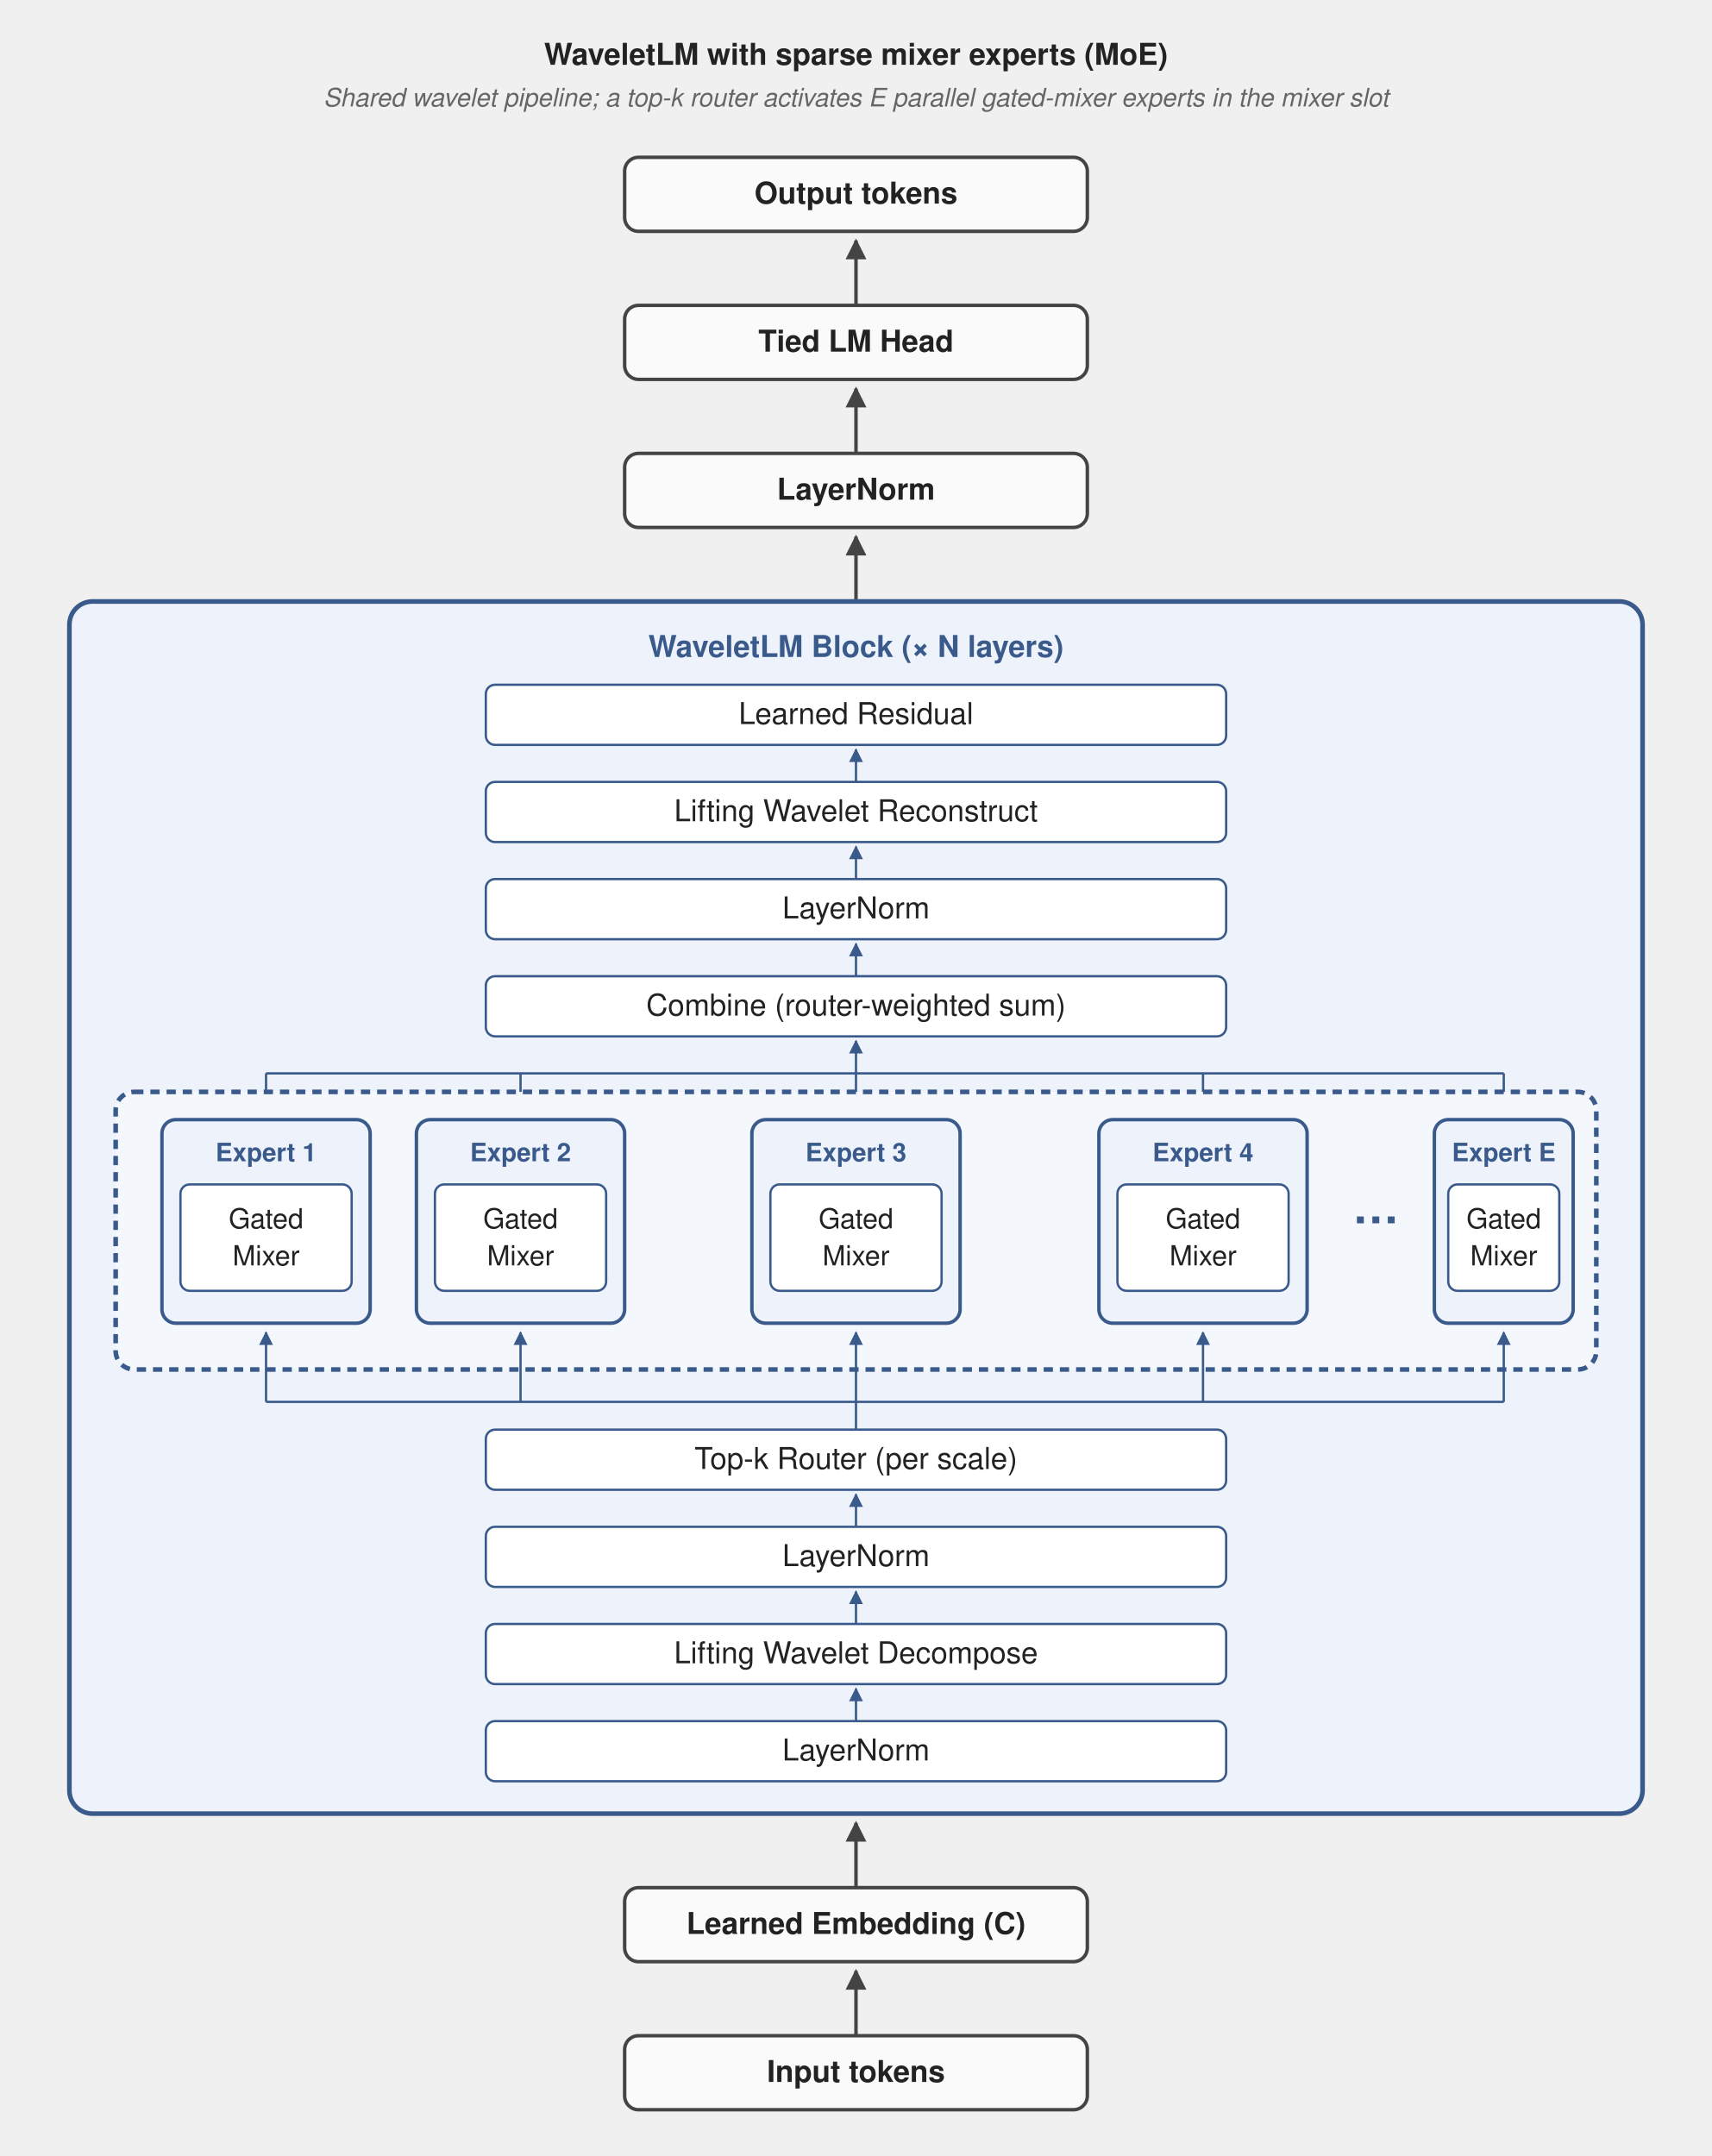
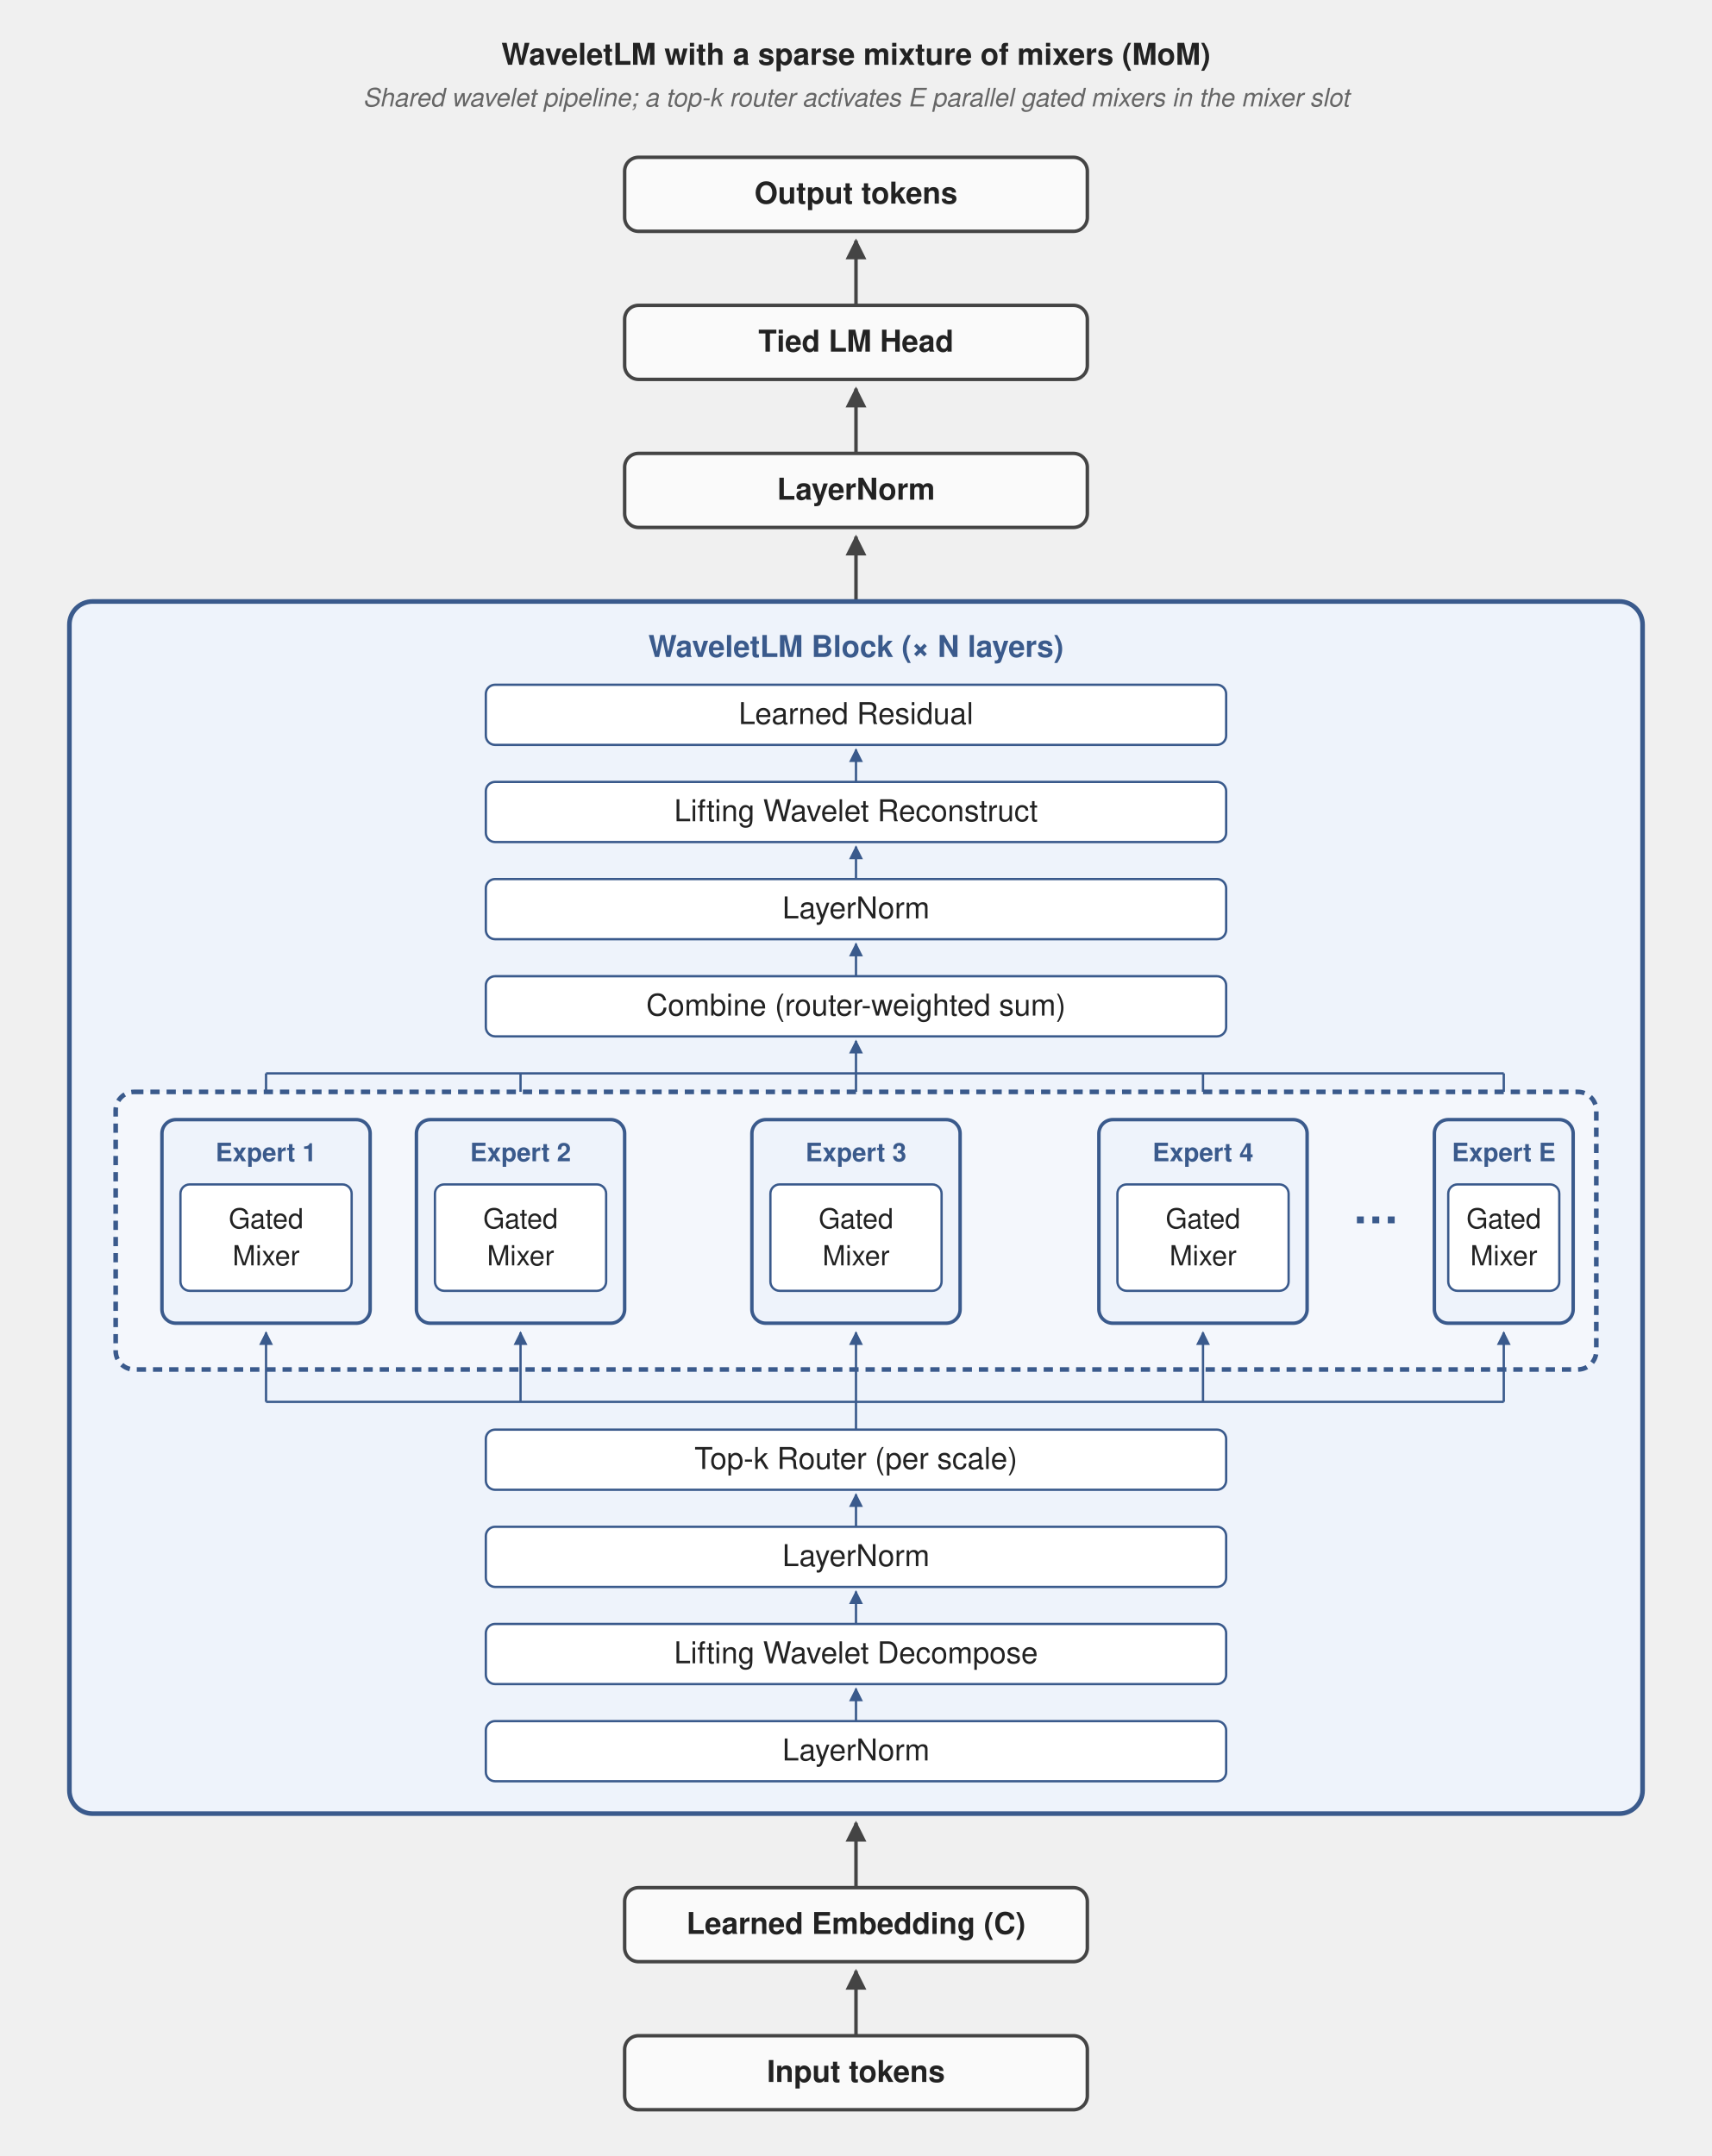
<svg xmlns="http://www.w3.org/2000/svg" viewBox="0 0 740 932" font-family="-apple-system, BlinkMacSystemFont, 'Segoe UI', Helvetica, Arial, sans-serif">
  <defs>
    <marker id="ar" viewBox="0 0 10 10" refX="9" refY="5" markerWidth="6" markerHeight="6" orient="auto">
      <path d="M0,0 L10,5 L0,10 z" fill="#444" />
    </marker>
    <marker id="ab" viewBox="0 0 10 10" refX="9" refY="5" markerWidth="6" markerHeight="6" orient="auto">
      <path d="M0,0 L10,5 L0,10 z" fill="#3a5a8c" />
    </marker>
    <style>
      .box { fill: #fafafa; stroke: #444; stroke-width: 1.5; }
      .label { font-size: 13px; font-weight: 700; fill: #222; }
      .sub-box { fill: #ffffff; stroke: #3a5a8c; stroke-width: 1; }
      .sub-label { font-size: 13px; font-weight: 500; fill: #222; }
      .node-bg { fill: #eef3fb; stroke: #3a5a8c; stroke-width: 1.5; }
      .node-title { font-size: 11px; font-weight: 700; fill: #3a5a8c; }
      .block-bg { fill: #eef3fb; stroke: #3a5a8c; stroke-width: 2; }
      .block-title { font-size: 13px; font-weight: 700; fill: #3a5a8c; }
      .multinodal-bg { fill: #f4f7fc; stroke: #3a5a8c; stroke-width: 2; stroke-dasharray: 4 3; }
      .arrow { stroke: #444; stroke-width: 1.5; fill: none; }
      .sub-arrow { stroke: #3a5a8c; stroke-width: 1; fill: none; }
      .mini-sub-label { font-size: 12px; font-weight: 500; fill: #222; }
      .ellipsis { font-size: 24px; font-weight: 700; fill: #3a5a8c; }
      .caption { font-size: 11px; font-style: italic; fill: #666; }
    </style>
  </defs>
-   <text x="370" y="28" text-anchor="middle" class="label">WaveletLM with sparse mixer experts (MoE)</text>
-   <text x="370" y="46" text-anchor="middle" class="caption">Shared wavelet pipeline; a top-k router activates E parallel gated-mixer experts in the mixer slot</text>
+   <text x="370" y="28" text-anchor="middle" class="label">WaveletLM with a sparse mixture of mixers (MoM)</text>
+   <text x="370" y="46" text-anchor="middle" class="caption">Shared wavelet pipeline; a top-k router activates E parallel gated mixers in the mixer slot</text>
  <rect x="270" y="68" width="200" height="32" rx="6" ry="6" class="box" />
  <text x="370" y="88" text-anchor="middle" class="label">Output tokens</text>
  <line x1="370" y1="132" x2="370" y2="104" class="arrow" marker-end="url(#ar)" />
  <rect x="270" y="132" width="200" height="32" rx="6" ry="6" class="box" />
  <text x="370" y="152" text-anchor="middle" class="label">Tied LM Head</text>
  <line x1="370" y1="196" x2="370" y2="168" class="arrow" marker-end="url(#ar)" />
  <rect x="270" y="196" width="200" height="32" rx="6" ry="6" class="box" />
  <text x="370" y="216" text-anchor="middle" class="label">LayerNorm</text>
  <line x1="370" y1="260" x2="370" y2="232" class="arrow" marker-end="url(#ar)" />
  <rect x="30" y="260" width="680" height="524" rx="10" ry="10" class="block-bg" />
  <text x="370" y="284" text-anchor="middle" class="block-title">WaveletLM Block (× N layers)</text>
  <rect x="210" y="296" width="320" height="26" rx="4" ry="4" class="sub-box" />
  <text x="370" y="313" text-anchor="middle" class="sub-label">Learned Residual</text>
  <line x1="370" y1="338" x2="370" y2="324" class="sub-arrow" marker-end="url(#ab)" />
  <rect x="210" y="338" width="320" height="26" rx="4" ry="4" class="sub-box" />
  <text x="370" y="355" text-anchor="middle" class="sub-label">Lifting Wavelet Reconstruct</text>
  <line x1="370" y1="380" x2="370" y2="366" class="sub-arrow" marker-end="url(#ab)" />
  <rect x="210" y="380" width="320" height="26" rx="4" ry="4" class="sub-box" />
  <text x="370" y="397" text-anchor="middle" class="sub-label">LayerNorm</text>
  <line x1="370" y1="422" x2="370" y2="408" class="sub-arrow" marker-end="url(#ab)" />
  <rect x="210" y="422" width="320" height="26" rx="4" ry="4" class="sub-box" />
  <text x="370" y="439" text-anchor="middle" class="sub-label">Combine (router-weighted sum)</text>
  <line x1="115" y1="484" x2="115" y2="464" class="sub-arrow" />
  <line x1="225" y1="484" x2="225" y2="464" class="sub-arrow" />
  <line x1="370" y1="484" x2="370" y2="464" class="sub-arrow" />
  <line x1="520" y1="484" x2="520" y2="464" class="sub-arrow" />
  <line x1="650" y1="484" x2="650" y2="464" class="sub-arrow" />
  <line x1="115" y1="464" x2="650" y2="464" class="sub-arrow" />
  <line x1="370" y1="464" x2="370" y2="450" class="sub-arrow" marker-end="url(#ab)" />
  <rect x="50" y="472" width="640" height="120" rx="8" ry="8" class="multinodal-bg" />
  <rect x="70" y="484" width="90" height="88" rx="6" ry="6" class="node-bg" />
  <text x="115" y="502" text-anchor="middle" class="node-title">Expert 1</text>
  <rect x="78" y="512" width="74" height="46" rx="4" ry="4" class="sub-box" />
  <text x="115" y="531" text-anchor="middle" class="mini-sub-label">Gated</text>
  <text x="115" y="547" text-anchor="middle" class="mini-sub-label">Mixer</text>
  <rect x="180" y="484" width="90" height="88" rx="6" ry="6" class="node-bg" />
  <text x="225" y="502" text-anchor="middle" class="node-title">Expert 2</text>
  <rect x="188" y="512" width="74" height="46" rx="4" ry="4" class="sub-box" />
  <text x="225" y="531" text-anchor="middle" class="mini-sub-label">Gated</text>
  <text x="225" y="547" text-anchor="middle" class="mini-sub-label">Mixer</text>
  <rect x="325" y="484" width="90" height="88" rx="6" ry="6" class="node-bg" />
  <text x="370" y="502" text-anchor="middle" class="node-title">Expert 3</text>
  <rect x="333" y="512" width="74" height="46" rx="4" ry="4" class="sub-box" />
  <text x="370" y="531" text-anchor="middle" class="mini-sub-label">Gated</text>
  <text x="370" y="547" text-anchor="middle" class="mini-sub-label">Mixer</text>
  <rect x="475" y="484" width="90" height="88" rx="6" ry="6" class="node-bg" />
  <text x="520" y="502" text-anchor="middle" class="node-title">Expert 4</text>
  <rect x="483" y="512" width="74" height="46" rx="4" ry="4" class="sub-box" />
  <text x="520" y="531" text-anchor="middle" class="mini-sub-label">Gated</text>
  <text x="520" y="547" text-anchor="middle" class="mini-sub-label">Mixer</text>
  <text x="595" y="534" text-anchor="middle" class="ellipsis">···</text>
  <rect x="620" y="484" width="60" height="88" rx="6" ry="6" class="node-bg" />
  <text x="650" y="502" text-anchor="middle" class="node-title">Expert E</text>
  <rect x="626" y="512" width="48" height="46" rx="4" ry="4" class="sub-box" />
  <text x="650" y="531" text-anchor="middle" class="mini-sub-label">Gated</text>
  <text x="650" y="547" text-anchor="middle" class="mini-sub-label">Mixer</text>
  <line x1="370" y1="618" x2="370" y2="606" class="sub-arrow" />
  <line x1="115" y1="606" x2="650" y2="606" class="sub-arrow" />
  <line x1="115" y1="606" x2="115" y2="576" class="sub-arrow" marker-end="url(#ab)" />
  <line x1="225" y1="606" x2="225" y2="576" class="sub-arrow" marker-end="url(#ab)" />
  <line x1="370" y1="606" x2="370" y2="576" class="sub-arrow" marker-end="url(#ab)" />
  <line x1="520" y1="606" x2="520" y2="576" class="sub-arrow" marker-end="url(#ab)" />
  <line x1="650" y1="606" x2="650" y2="576" class="sub-arrow" marker-end="url(#ab)" />
  <rect x="210" y="618" width="320" height="26" rx="4" ry="4" class="sub-box" />
  <text x="370" y="635" text-anchor="middle" class="sub-label">Top-k Router (per scale)</text>
  <line x1="370" y1="660" x2="370" y2="646" class="sub-arrow" marker-end="url(#ab)" />
  <rect x="210" y="660" width="320" height="26" rx="4" ry="4" class="sub-box" />
  <text x="370" y="677" text-anchor="middle" class="sub-label">LayerNorm</text>
  <line x1="370" y1="702" x2="370" y2="688" class="sub-arrow" marker-end="url(#ab)" />
  <rect x="210" y="702" width="320" height="26" rx="4" ry="4" class="sub-box" />
  <text x="370" y="719" text-anchor="middle" class="sub-label">Lifting Wavelet Decompose</text>
  <line x1="370" y1="744" x2="370" y2="730" class="sub-arrow" marker-end="url(#ab)" />
  <rect x="210" y="744" width="320" height="26" rx="4" ry="4" class="sub-box" />
  <text x="370" y="761" text-anchor="middle" class="sub-label">LayerNorm</text>
  <line x1="370" y1="816" x2="370" y2="788" class="arrow" marker-end="url(#ar)" />
  <rect x="270" y="816" width="200" height="32" rx="6" ry="6" class="box" />
  <text x="370" y="836" text-anchor="middle" class="label">Learned Embedding (C)</text>
  <line x1="370" y1="880" x2="370" y2="852" class="arrow" marker-end="url(#ar)" />
  <rect x="270" y="880" width="200" height="32" rx="6" ry="6" class="box" />
  <text x="370" y="900" text-anchor="middle" class="label">Input tokens</text>
</svg>
